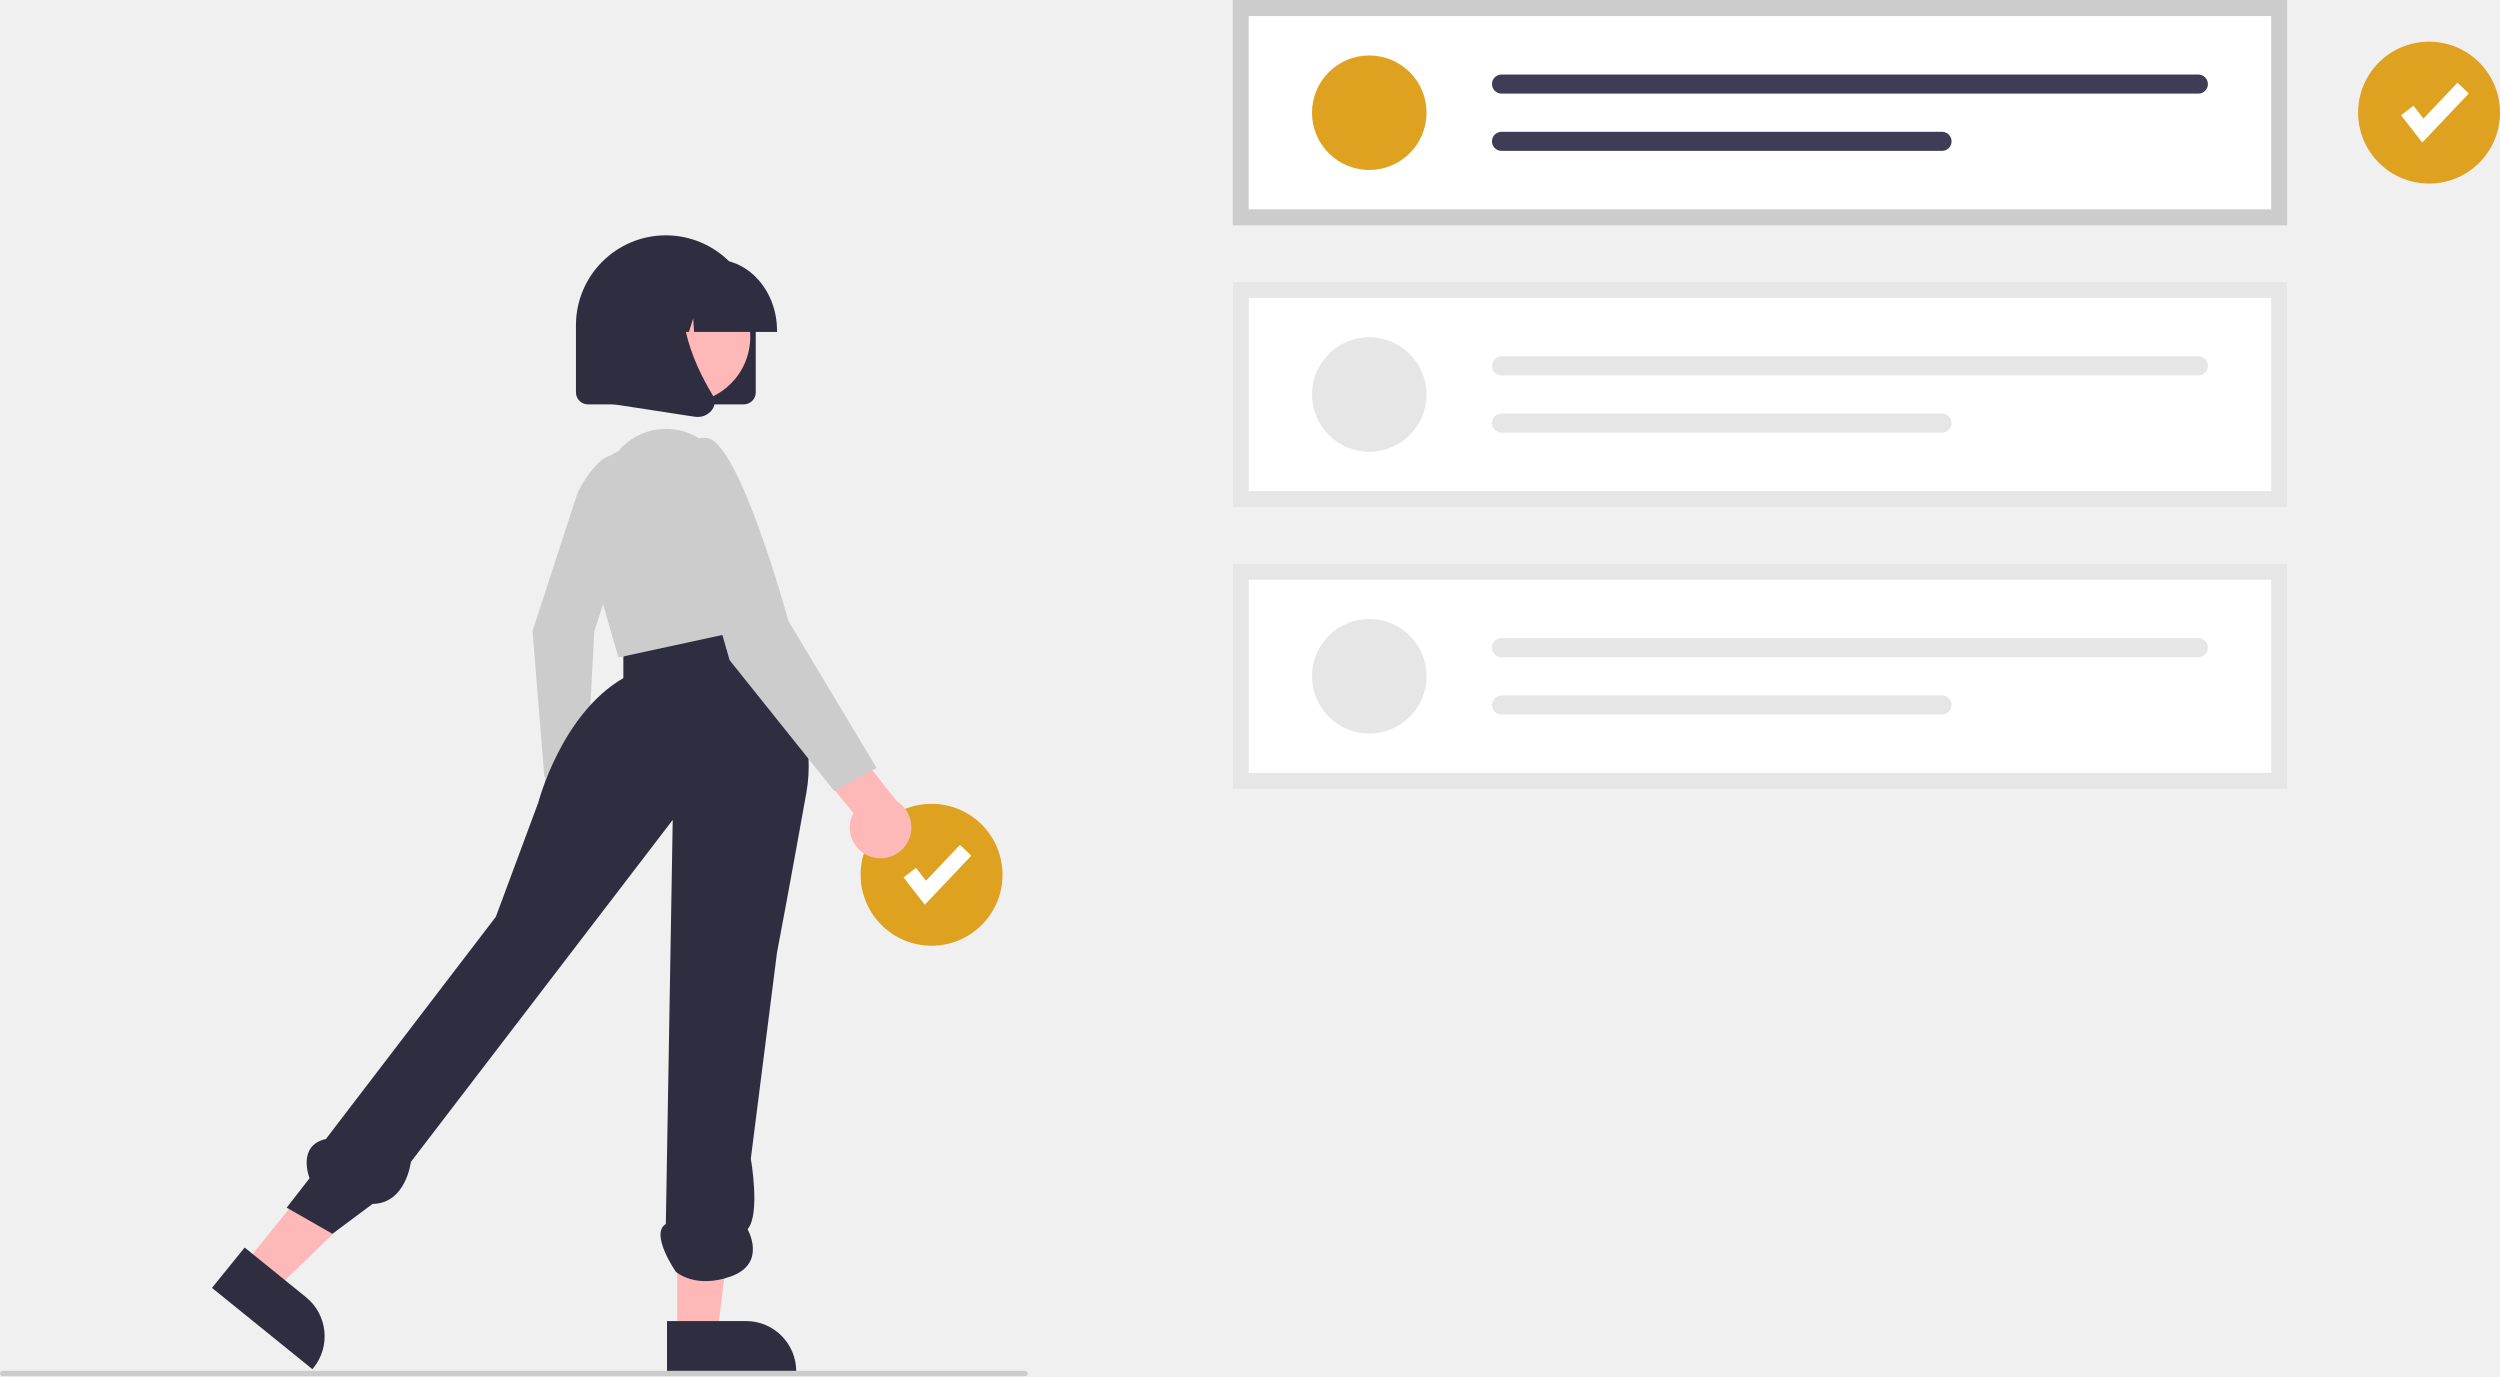
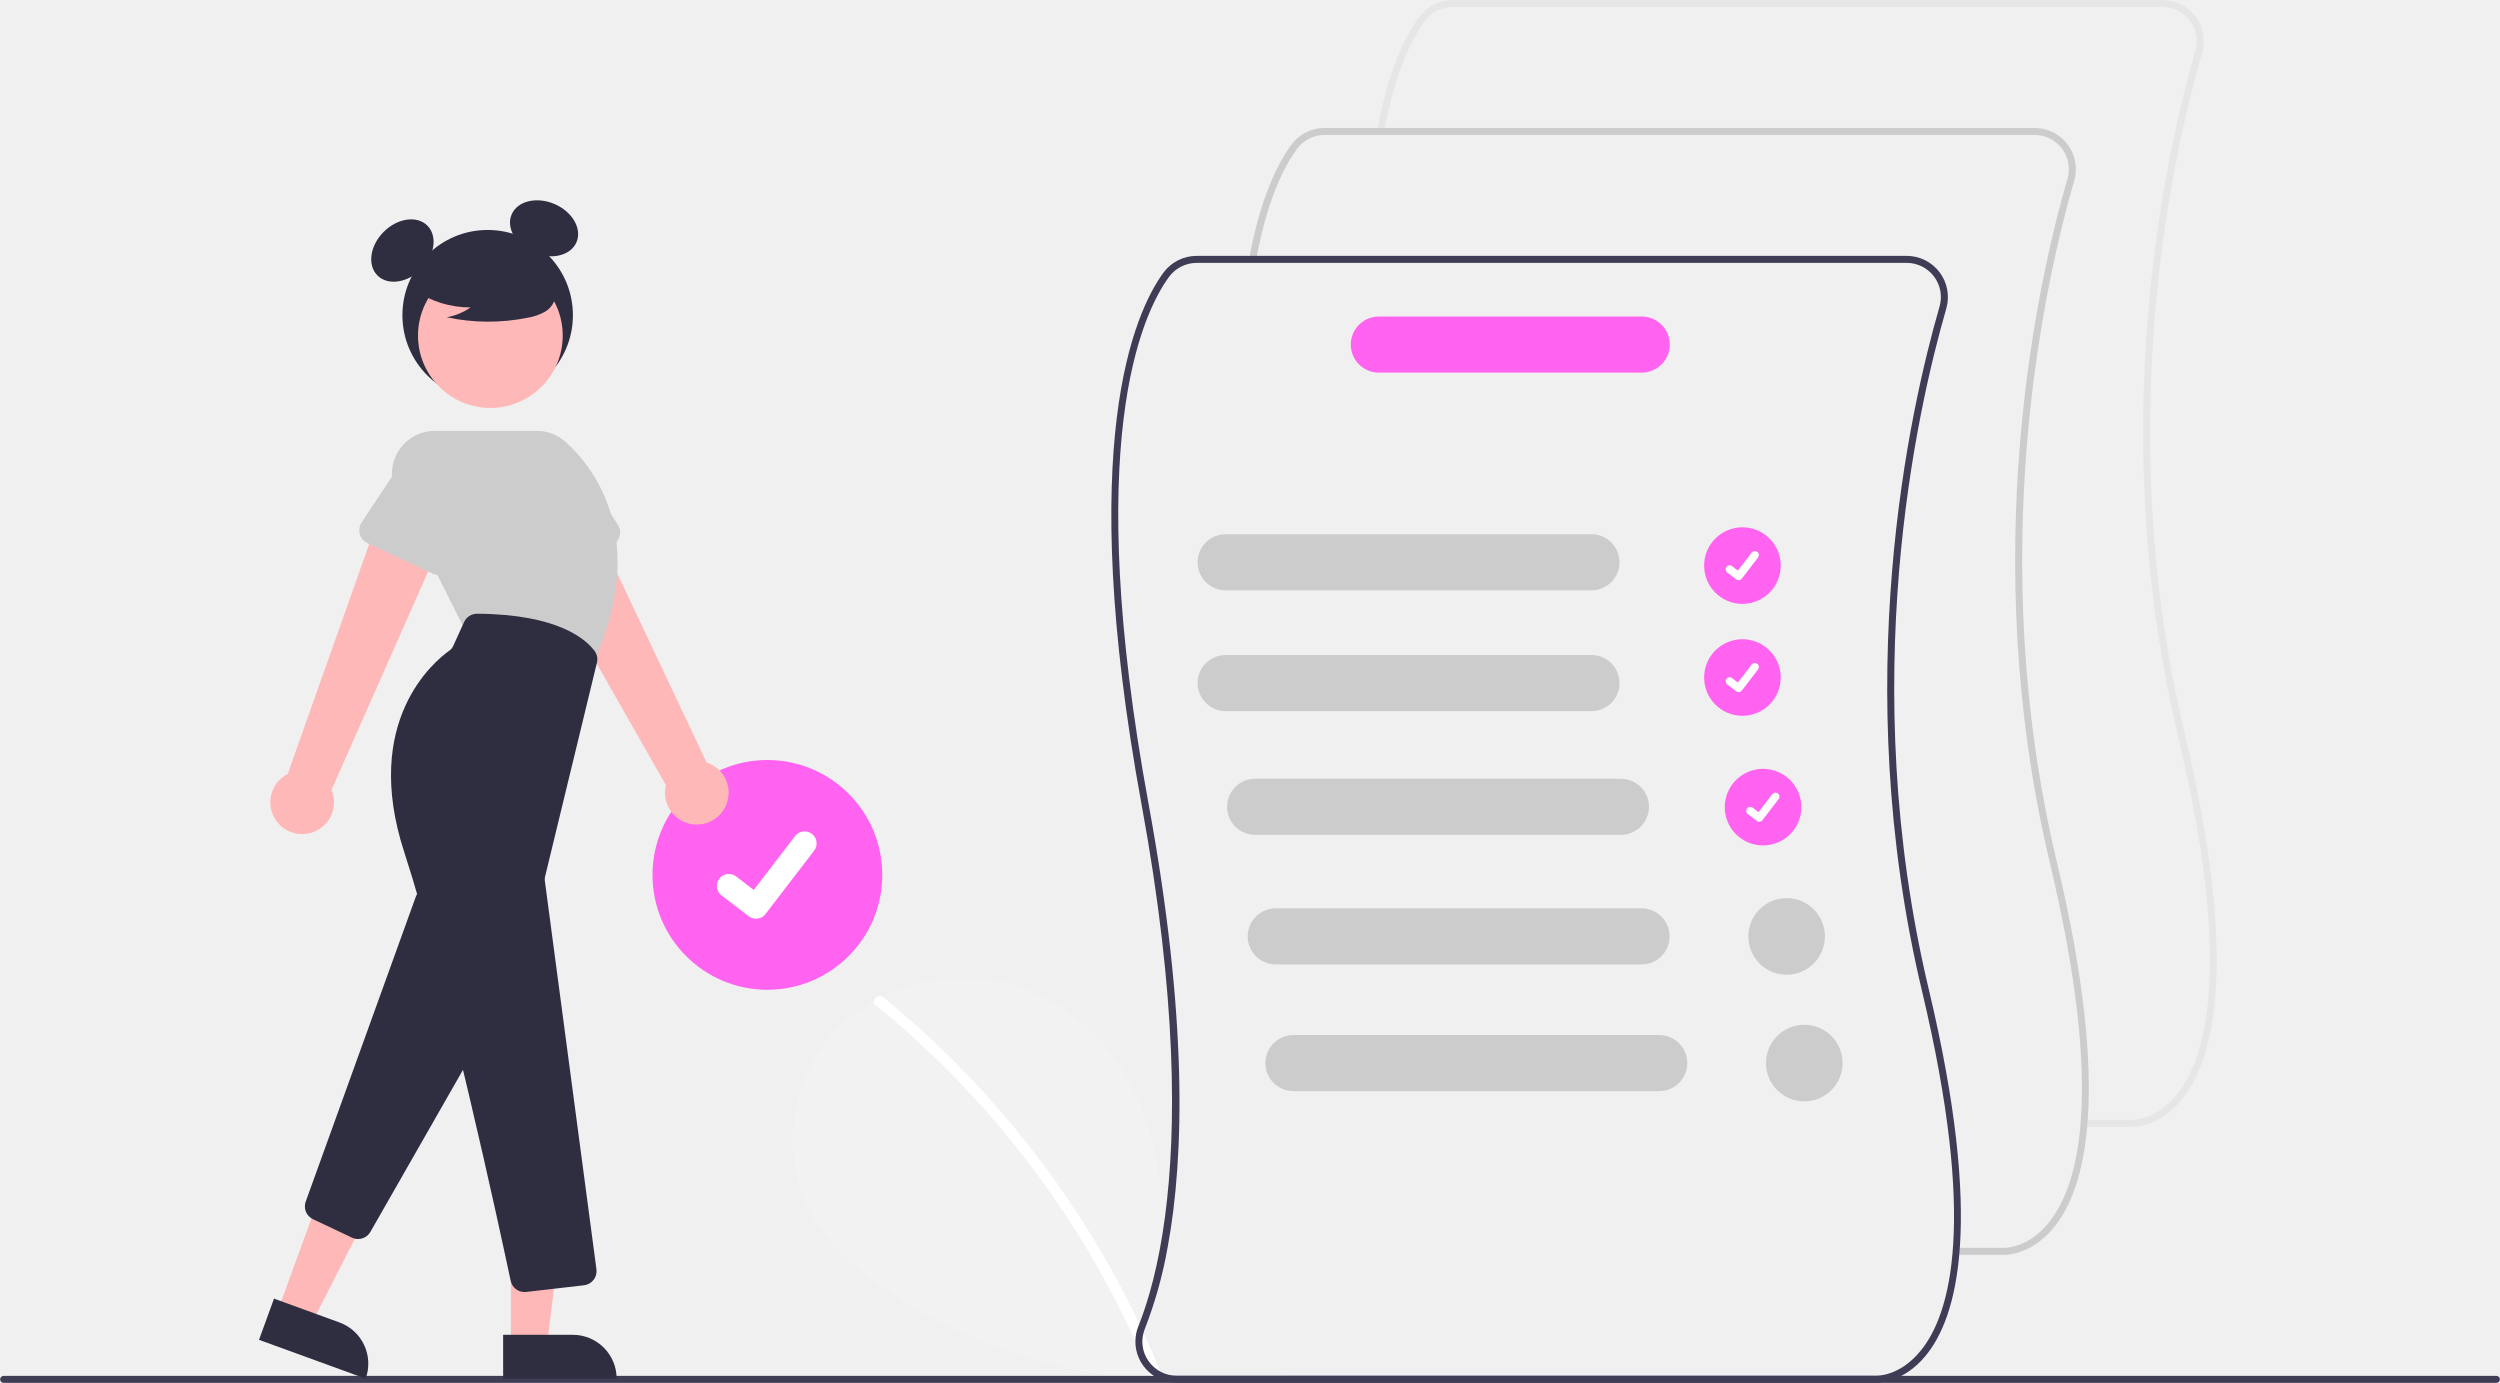
- <svg xmlns="http://www.w3.org/2000/svg" id="a1a48bd0-b94d-454b-8aaf-a1478b85e7f7" data-name="Layer 1" width="931.563" height="512.801" viewBox="0 0 931.563 512.801">
-   <circle cx="347.127" cy="325.964" r="26.436" fill="#dea120" />
-   <polygon points="344.607 337.123 336.695 326.95 341.296 323.371 345.043 328.188 357.699 314.827 361.932 318.837 344.607 337.123" fill="#fff" />
-   <path d="M986.018,278.199h-393v-84h393Z" transform="translate(-133.7185 -194.199)" fill="#fff" />
-   <circle cx="510.223" cy="42" r="21.338" fill="#dea120" />
-   <path d="M693.224,221.973a3.556,3.556,0,0,0,0,7.113H952.883a3.556,3.556,0,0,0,0-7.113Z" transform="translate(-133.7185 -194.199)" fill="#3f3d56" />
-   <path d="M693.224,243.312a3.556,3.556,0,0,0-.015,7.113H857.368a3.556,3.556,0,1,0,0-7.113Z" transform="translate(-133.7185 -194.199)" fill="#3f3d56" />
-   <path d="M986.018,278.199h-393v-84h393Zm-387-6h381v-72h-381Z" transform="translate(-133.7185 -194.199)" fill="#ccc" />
-   <path d="M986.018,383.199h-393v-84h393Z" transform="translate(-133.7185 -194.199)" fill="#fff" />
-   <circle cx="510.223" cy="147" r="21.338" fill="#e6e6e6" />
-   <path d="M693.224,326.973a3.556,3.556,0,0,0,0,7.113H952.883a3.556,3.556,0,0,0,0-7.113Z" transform="translate(-133.7185 -194.199)" fill="#e6e6e6" />
-   <path d="M693.224,348.312a3.556,3.556,0,0,0-.015,7.113H857.368a3.556,3.556,0,1,0,0-7.113Z" transform="translate(-133.7185 -194.199)" fill="#e6e6e6" />
-   <path d="M986.018,383.199h-393v-84h393Zm-387-6h381v-72h-381Z" transform="translate(-133.7185 -194.199)" fill="#e6e6e6" />
-   <path d="M986.018,488.199h-393v-84h393Z" transform="translate(-133.7185 -194.199)" fill="#fff" />
-   <circle cx="510.223" cy="252" r="21.338" fill="#e6e6e6" />
-   <path d="M693.224,431.973a3.556,3.556,0,0,0,0,7.113H952.883a3.556,3.556,0,0,0,0-7.113Z" transform="translate(-133.7185 -194.199)" fill="#e6e6e6" />
-   <path d="M693.224,453.312a3.556,3.556,0,0,0-.015,7.113H857.368a3.556,3.556,0,1,0,0-7.113Z" transform="translate(-133.7185 -194.199)" fill="#e6e6e6" />
-   <path d="M986.018,488.199h-393v-84h393Zm-387-6h381v-72h-381Z" transform="translate(-133.7185 -194.199)" fill="#e6e6e6" />
-   <path d="M334.477,508.128a9.979,9.979,0,0,1,3.225-14.958L335.618,470.461l13.491-4.632,2.492,32.111a10.033,10.033,0,0,1-17.125,10.189Z" transform="translate(-133.7185 -194.199)" fill="#ffb8b8" />
-   <path d="M348.96,377.791s9.258-19.43,17.485-12.595-11.279,64.285-11.279,64.285l-2.967,55.771-15.635-1.563-4.421-54.336Z" transform="translate(-133.7185 -194.199)" fill="#ccc" />
-   <polygon points="91.056 471.047 102.662 480.442 144.423 440.146 127.294 426.28 91.056 471.047" fill="#ffb8b8" />
-   <path d="M224.881,659.06l22.857,18.502.001.001a18.742,18.742,0,0,1,2.774,26.357l-.383.473-37.424-30.294Z" transform="translate(-133.7185 -194.199)" fill="#2f2e41" />
-   <polygon points="252.357 497.127 267.289 497.127 274.393 439.53 252.354 439.531 252.357 497.127" fill="#ffb8b8" />
-   <path d="M382.266,686.451l29.407-.001h.001a18.742,18.742,0,0,1,18.741,18.74v.609l-48.148.002Z" transform="translate(-133.7185 -194.199)" fill="#2f2e41" />
-   <path d="M412.277,421.309s28.014,34.104,21.924,68.208-10.962,59.682-10.962,59.682l-9.744,76.734s3.654,20.898-1.218,26.283c0,0,7.308,12.693-6.09,17.565s-20.627-1.683-20.627-1.683-9.823-14.151-3.733-17.805l2.565-150.588L286.824,627.15s-1.793,15.503-14.295,15.668l-14.937,11.128-17.052-9.744,8.526-10.962s-4.872-12.18,6.09-14.616l63.336-82.824,15.834-42.63s8.526-32.886,31.668-46.284V432.631Z" transform="translate(-133.7185 -194.199)" fill="#2f2e41" />
-   <path d="M364.167,362.236l0,0a23.258,23.258,0,0,1,30.656-4.328l1.012.675,0,0A89.778,89.778,0,0,1,416.851,401.853l4.561,24.937L364.167,439.19l-13.42-46.284a26.149,26.149,0,0,1,13.42-30.67Z" transform="translate(-133.7185 -194.199)" fill="#ccc" />
-   <path d="M458.218,513.43a11.421,11.421,0,0,1-6.515-16.256l-16.514-20.21L445.023,463.933l22.92,28.869a11.483,11.483,0,0,1-9.725,20.628Z" transform="translate(-133.7185 -194.199)" fill="#ffb8b8" />
-   <path d="M388.526,380.506s-3.654-24.36,8.526-23.142,30.45,68.208,30.45,68.208L460.388,480.382l-15.834,8.526-38.976-48.72Z" transform="translate(-133.7185 -194.199)" fill="#ccc" />
-   <path d="M410.831,344.893h-58a4.505,4.505,0,0,1-4.5-4.5v-25a33.5,33.5,0,0,1,67,0v25A4.505,4.505,0,0,1,410.831,344.893Z" transform="translate(-133.7185 -194.199)" fill="#2f2e41" />
-   <circle cx="254.996" cy="125.551" r="24.561" fill="#ffb8b8" />
-   <path d="M423.256,317.893H392.346l-.317-5.092-1.585,5.092h-4.759l-.628-10.092-3.141,10.092h-9.209v-.5c0-14.612,10.361-26.5,23.096-26.5h4.358c12.735,0,23.096,11.888,23.096,26.5Z" transform="translate(-133.7185 -194.199)" fill="#2f2e41" />
-   <path d="M393.626,349.56a7.436,7.436,0,0,1-1.128-.087l-36.791-5.667V305.486a14.76,14.76,0,0,1,14.76-14.76h25.74l-1.003,1.021C381.253,305.95,391.763,328.98,399.269,341.444a4.912,4.912,0,0,1-.499,5.821A6.684,6.684,0,0,1,393.626,349.56Z" transform="translate(-133.7185 -194.199)" fill="#2f2e41" />
-   <circle cx="905.127" cy="41.964" r="26.436" fill="#dea120" />
-   <polygon points="902.607 53.123 894.695 42.95 899.296 39.371 903.043 44.188 915.699 30.827 919.932 34.837 902.607 53.123" fill="#fff" />
-   <path d="M515.718,707h-381a1,1,0,1,1,0-2h381a1,1,0,0,1,0,2Z" transform="translate(-133.7185 -194.199)" fill="#ccc" />
+ <svg xmlns="http://www.w3.org/2000/svg" id="aa148906-9946-4a00-bfdb-f78e96a2b6cd" data-name="Layer 1" width="848.675" height="469.443" viewBox="0 0 848.675 469.443">
+   <path d="M612.366,682.319a207.534,207.534,0,0,1-40.54,1.96c-32.66-1.65-64.78-11.15-92.23-29.01-12.17-7.92-23.78-17.65-30.08-30.72-8.55-17.75-5.56-40.22,6.65-55.68a56.015,56.015,0,0,1,16.14-13.77c.92-.52,1.86-1.02,2.81-1.5a60.557,60.557,0,0,1,33.48-6.13c19.58,2.14,37.65,14.1,48.09,30.81,9.3,14.9,12.54,32.48,14.45,50.1.36,3.32.67,6.65.97,9.96a146.38,146.38,0,0,1-7.81,28.06,9.811,9.811,0,0,0-.44,1.36q3,6.51,5.71,13.14a11.557,11.557,0,0,0,5.53,1.4h37.19Z" transform="translate(-175.6623 -215.2787)" fill="#f2f2f2" />
+   <path d="M568.795,683.169a2.033,2.033,0,0,1-2.7-1.06c-.16-.38-.31-.76-.47-1.14q-2.16-5.25-4.53-10.4a316.784,316.784,0,0,0-88.17-114.1,1.478,1.478,0,0,1-.62-1.37,2.032,2.032,0,0,1,2.81-1.5,1.927,1.927,0,0,1,.42.26,317.52,317.52,0,0,1,44.26,43.95,322.504,322.504,0,0,1,34.91,51.66q4.065,7.5,7.72,15.21c.48,1.02.96,2.05,1.43,3.08q3,6.51,5.71,13.14c.03.07.06.15.09.22A1.48,1.48,0,0,1,568.795,683.169Z" transform="translate(-175.6623 -215.2787)" fill="#fff" />
+   <circle cx="260.503" cy="297" r="39" fill="#ff63ef" />
+   <path d="M432.3,527.156a4.045,4.045,0,0,1-2.434-.808l-.044-.033-9.165-7.017a4.072,4.072,0,1,1,4.953-6.464l5.937,4.552,14.029-18.296a4.072,4.072,0,0,1,5.709-.754l-.087.118.089-.117a4.076,4.076,0,0,1,.754,5.709l-16.502,21.52A4.074,4.074,0,0,1,432.3,527.156Z" transform="translate(-175.6623 -215.2787)" fill="#fff" />
+   <path d="M1023.147,684.721H176.853a1.191,1.191,0,0,1,0-2.381h846.294a1.191,1.191,0,0,1,0,2.381Z" transform="translate(-175.6623 -215.2787)" fill="#3f3d56" />
+   <circle cx="165.546" cy="107.005" r="28.94" fill="#2f2e41" />
+   <ellipse cx="312.268" cy="300.329" rx="11.975" ry="8.981" transform="translate(-296.5657 93.49262) rotate(-45)" fill="#2f2e41" />
+   <ellipse cx="360.359" cy="292.785" rx="8.981" ry="11.975" transform="translate(-226.111 293.8836) rotate(-66.86956)" fill="#2f2e41" />
+   <path d="M421.794,489.366A10.743,10.743,0,0,0,415.541,474.126l-41.816-88.459L354.597,399.08l47.119,82.735a10.801,10.801,0,0,0,20.078,7.551Z" transform="translate(-175.6623 -215.2787)" fill="#ffb8b8" />
+   <path d="M383.314,400.425l-22.209,9.931a4.817,4.817,0,0,1-6.604-3.096l-6.549-23.353a13.377,13.377,0,0,1,24.456-10.85l13.001,20.382a4.817,4.817,0,0,1-2.095,6.986Z" transform="translate(-175.6623 -215.2787)" fill="#ccc" />
+   <path d="M280.747,498.136a10.743,10.743,0,0,0,7.445-14.694l39.602-89.472-22.655-5.706L273.335,478.006a10.801,10.801,0,0,0,7.412,20.13Z" transform="translate(-175.6623 -215.2787)" fill="#ffb8b8" />
+   <polygon points="94.289 445.033 105.809 449.227 127.47 406.789 110.467 400.599 94.289 445.033" fill="#ffb8b8" />
+   <path d="M264.972,662.263h38.531a0,0,0,0,1,0,0v14.887a0,0,0,0,1,0,0H279.859A14.887,14.887,0,0,1,264.972,662.263v0A0,0,0,0,1,264.972,662.263Z" transform="translate(146.5349 1180.966) rotate(-159.9935)" fill="#2f2e41" />
+   <path d="M297.2,635.89a4.774,4.774,0,0,1-2.044-.459l-13.239-6.271a4.799,4.799,0,0,1-2.469-5.99L316.812,519.702a4.817,4.817,0,0,1,8.661-.841l19.762,32.937a4.822,4.822,0,0,1,.052,4.868l-43.887,76.802A4.84,4.84,0,0,1,297.2,635.89Z" transform="translate(-175.6623 -215.2787)" fill="#2f2e41" />
+   <circle cx="166.464" cy="113.913" r="24.561" fill="#ffb8b8" />
+   <path d="M376.873,440.862,333.385,428.902l-23.13-46.259A14.576,14.576,0,0,1,323.293,361.549h34.599a14.557,14.557,0,0,1,9.73,3.721c9.281,8.315,28.781,32.285,9.439,75.173Z" transform="translate(-175.6623 -215.2787)" fill="#ccc" />
+   <path d="M322.433,409.971l-22.033-10.314a4.817,4.817,0,0,1-1.974-7.022l13.39-20.223a13.377,13.377,0,0,1,24.198,11.413l-6.924,23.163a4.817,4.817,0,0,1-6.657,2.982Z" transform="translate(-175.6623 -215.2787)" fill="#ccc" />
+   <polygon points="173.428 456.629 185.687 456.629 191.52 409.341 173.425 409.342 173.428 456.629" fill="#ffb8b8" />
+   <path d="M346.463,668.404h38.531a0,0,0,0,1,0,0v14.887a0,0,0,0,1,0,0H361.35A14.887,14.887,0,0,1,346.463,668.404v0A0,0,0,0,1,346.463,668.404Z" transform="translate(555.8252 1136.4) rotate(179.9974)" fill="#2f2e41" />
+   <path d="M353.719,653.888a4.791,4.791,0,0,1-4.698-3.814c-3.524-16.604-21.826-101.651-36.111-145.459-14.534-44.57,10.218-64.872,15.328-68.489a3.763,3.763,0,0,0,1.253-1.513l3.712-8.166a4.834,4.834,0,0,1,4.397-2.827h.03c27.829.166,37.184,8.939,39.914,12.703a4.761,4.761,0,0,1,.754,3.926l-17.608,72.645a3.75,3.75,0,0,0-.073,1.377L378.136,646.171a4.818,4.818,0,0,1-4.223,5.42l-19.629,2.264A4.923,4.923,0,0,1,353.719,653.888Z" transform="translate(-175.6623 -215.2787)" fill="#2f2e41" />
+   <path d="M316.318,313.743a33.405,33.405,0,0,0,19.091,5.9,20.471,20.471,0,0,1-8.114,3.338,67.359,67.359,0,0,0,27.514.155,17.807,17.807,0,0,0,5.76-1.978,7.289,7.289,0,0,0,3.555-4.755c.604-3.449-2.083-6.582-4.876-8.693A35.967,35.967,0,0,0,329.024,301.67c-3.376.873-6.759,2.347-8.951,5.059s-2.843,6.891-.753,9.684Z" transform="translate(-175.6623 -215.2787)" fill="#2f2e41" />
+   <circle cx="591.503" cy="192" r="13" fill="#ff63ef" />
+   <path d="M765.877,412.238a1.348,1.348,0,0,1-.811-.269l-.015-.011-3.055-2.339a1.357,1.357,0,1,1,1.651-2.155l1.979,1.517,4.676-6.099a1.357,1.357,0,0,1,1.903-.251l-.029.039.03-.039a1.359,1.359,0,0,1,.251,1.903l-5.501,7.173A1.358,1.358,0,0,1,765.877,412.238Z" transform="translate(-175.6623 -215.2787)" fill="#fff" />
+   <circle cx="591.503" cy="230" r="13" fill="#ff63ef" />
+   <path d="M765.877,450.238a1.348,1.348,0,0,1-.811-.269l-.015-.011-3.055-2.339a1.357,1.357,0,1,1,1.651-2.155l1.979,1.517,4.676-6.099a1.357,1.357,0,0,1,1.903-.251l-.029.039.03-.039a1.359,1.359,0,0,1,.251,1.903l-5.501,7.173A1.358,1.358,0,0,1,765.877,450.238Z" transform="translate(-175.6623 -215.2787)" fill="#fff" />
+   <circle cx="598.503" cy="274" r="13" fill="#ff63ef" />
+   <path d="M772.877,494.238a1.348,1.348,0,0,1-.811-.269l-.015-.011-3.055-2.339a1.357,1.357,0,1,1,1.651-2.155l1.979,1.517,4.676-6.099a1.357,1.357,0,0,1,1.903-.251l-.029.039.03-.039a1.359,1.359,0,0,1,.251,1.903l-5.501,7.173A1.358,1.358,0,0,1,772.877,494.238Z" transform="translate(-175.6623 -215.2787)" fill="#fff" />
+   <path d="M899.521,597.818c-.135,0-.22-.003-.249-.005l-16.14.002v-2.38h16.198c.375.013,8.027.229,15.076-8.325,10.506-12.749,19.133-44.31.573-122.264-24.957-104.821-4.142-197.424,5.966-232.372a11.604,11.604,0,0,0-11.164-14.816H668.747a11.656,11.656,0,0,0-9.399,4.784c-4.282,5.89-10.158,17.205-13.835,37.665l-2.342-.421c3.757-20.904,9.824-32.552,14.252-38.643a14.041,14.041,0,0,1,11.324-5.765H909.781a13.984,13.984,0,0,1,13.451,17.856c-10.056,34.767-30.763,126.89-5.937,231.16,18.821,79.051,9.773,111.295-1.131,124.425C908.971,597.379,901.046,597.818,899.521,597.818Z" transform="translate(-175.6623 -215.2787)" fill="#e6e6e6" />
+   <path d="M856.092,641.248c-.135,0-.22-.003-.249-.005l-16.14.002v-2.38h16.198c.377.012,8.027.229,15.076-8.325,10.506-12.749,19.133-44.31.573-122.264-24.957-104.821-4.142-197.424,5.966-232.372a11.604,11.604,0,0,0-11.164-14.816H625.317a11.656,11.656,0,0,0-9.399,4.784c-4.282,5.89-10.158,17.205-13.835,37.665l-2.342-.421c3.757-20.904,9.824-32.552,14.252-38.643a14.041,14.041,0,0,1,11.324-5.765H866.352a13.984,13.984,0,0,1,13.451,17.856c-10.056,34.767-30.763,126.89-5.937,231.16,18.821,79.051,9.773,111.295-1.131,124.425C865.542,640.809,857.617,641.248,856.092,641.248Z" transform="translate(-175.6623 -215.2787)" fill="#ccc" />
+   <path d="M830.435,551.159c-24.83-104.27-4.12-196.4,5.94-231.16a13.994,13.994,0,0,0-13.45-17.86H581.886a14.031,14.031,0,0,0-11.32,5.76c-9.73,13.38-29.92,57.75-7.37,180.52,12.06,65.68,11.88,110.46,7.94,139.96-2.21,16.61-5.62,28.37-8.71,36.3l-.33.84a13.639,13.639,0,0,0-1,5.05,13.834,13.834,0,0,0,4.53,10.4,13.243,13.243,0,0,0,3.17,2.2,13.412,13.412,0,0,0,3.03,1.11,13.676,13.676,0,0,0,3.27.39H812.415c.03,0,.11.01.25.01,1.52,0,9.45-.44,16.64-9.1C840.205,662.449,849.255,630.209,830.435,551.159Zm-2.89,122.81c-7.05,8.56-14.7,8.34-15.07,8.33H575.096a11.636,11.636,0,0,1-9.63-5.11,11.367,11.367,0,0,1-1.61-9.43,9.811,9.811,0,0,1,.44-1.36,146.38,146.38,0,0,0,7.81-28.06c5.64-30.75,6.69-78.2-6.57-150.35-22.38-121.86-2.59-165.56,6.95-178.69a11.681,11.681,0,0,1,9.4-4.78H822.925a11.604,11.604,0,0,1,11.16,14.81c-10.11,34.95-30.92,127.56-5.96,232.38C846.685,629.659,838.055,661.219,827.545,673.969Z" transform="translate(-175.6623 -215.2787)" fill="#3f3d56" />
+   <path d="M715.925,415.679h-124.186a9.519,9.519,0,1,1,0-19.038h124.186a9.519,9.519,0,1,1,0,19.038Z" transform="translate(-175.6623 -215.2787)" fill="#ccc" />
+   <path d="M715.925,456.679h-124.186a9.519,9.519,0,1,1,0-19.038h124.186a9.519,9.519,0,1,1,0,19.038Z" transform="translate(-175.6623 -215.2787)" fill="#ccc" />
+   <path d="M725.925,498.679h-124.186a9.519,9.519,0,1,1,0-19.038h124.186a9.519,9.519,0,1,1,0,19.038Z" transform="translate(-175.6623 -215.2787)" fill="#ccc" />
+   <path d="M732.925,542.679h-124.186a9.519,9.519,0,1,1,0-19.038h124.186a9.519,9.519,0,1,1,0,19.038Z" transform="translate(-175.6623 -215.2787)" fill="#ccc" />
+   <path d="M732.977,341.769h-89.239a9.519,9.519,0,1,1,0-19.038h89.239a9.519,9.519,0,1,1,0,19.038Z" transform="translate(-175.6623 -215.2787)" fill="#ff63ef" />
+   <circle cx="606.503" cy="317.882" r="13" fill="#ccc" />
+   <path d="M738.925,585.679h-124.186a9.519,9.519,0,1,1,0-19.038h124.186a9.519,9.519,0,1,1,0,19.038Z" transform="translate(-175.6623 -215.2787)" fill="#ccc" />
+   <circle cx="612.503" cy="360.882" r="13" fill="#ccc" />
</svg>
